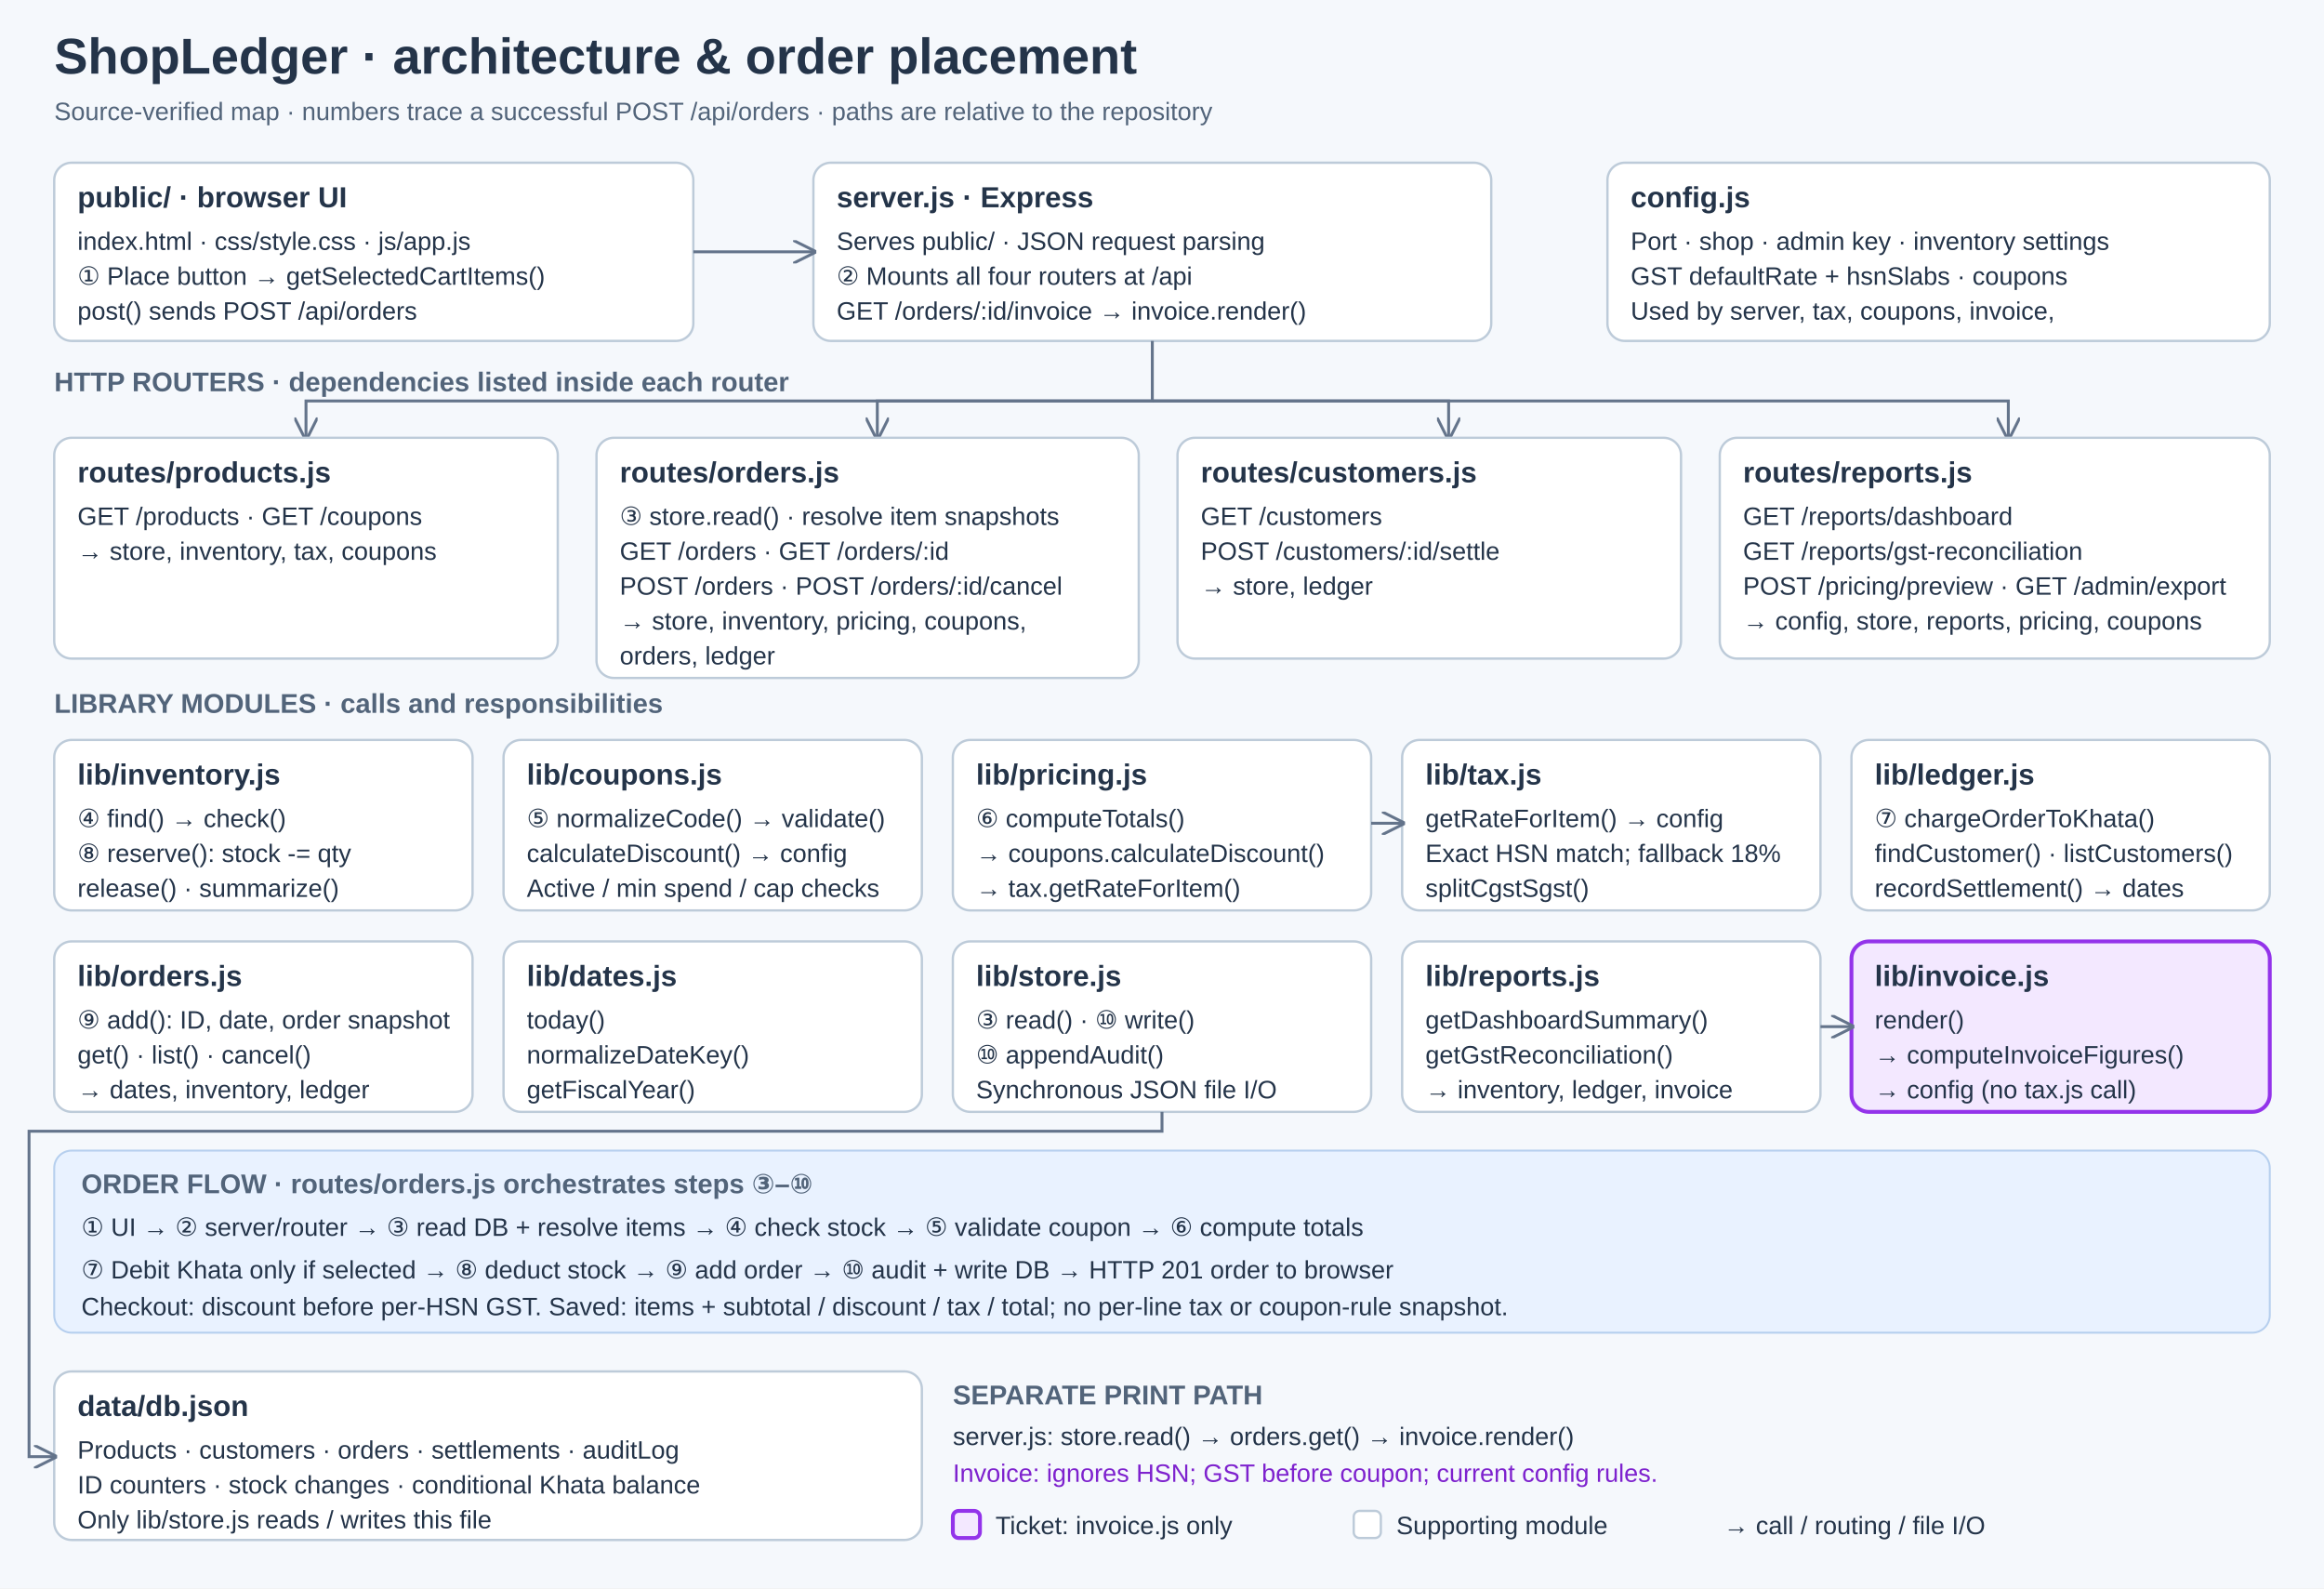
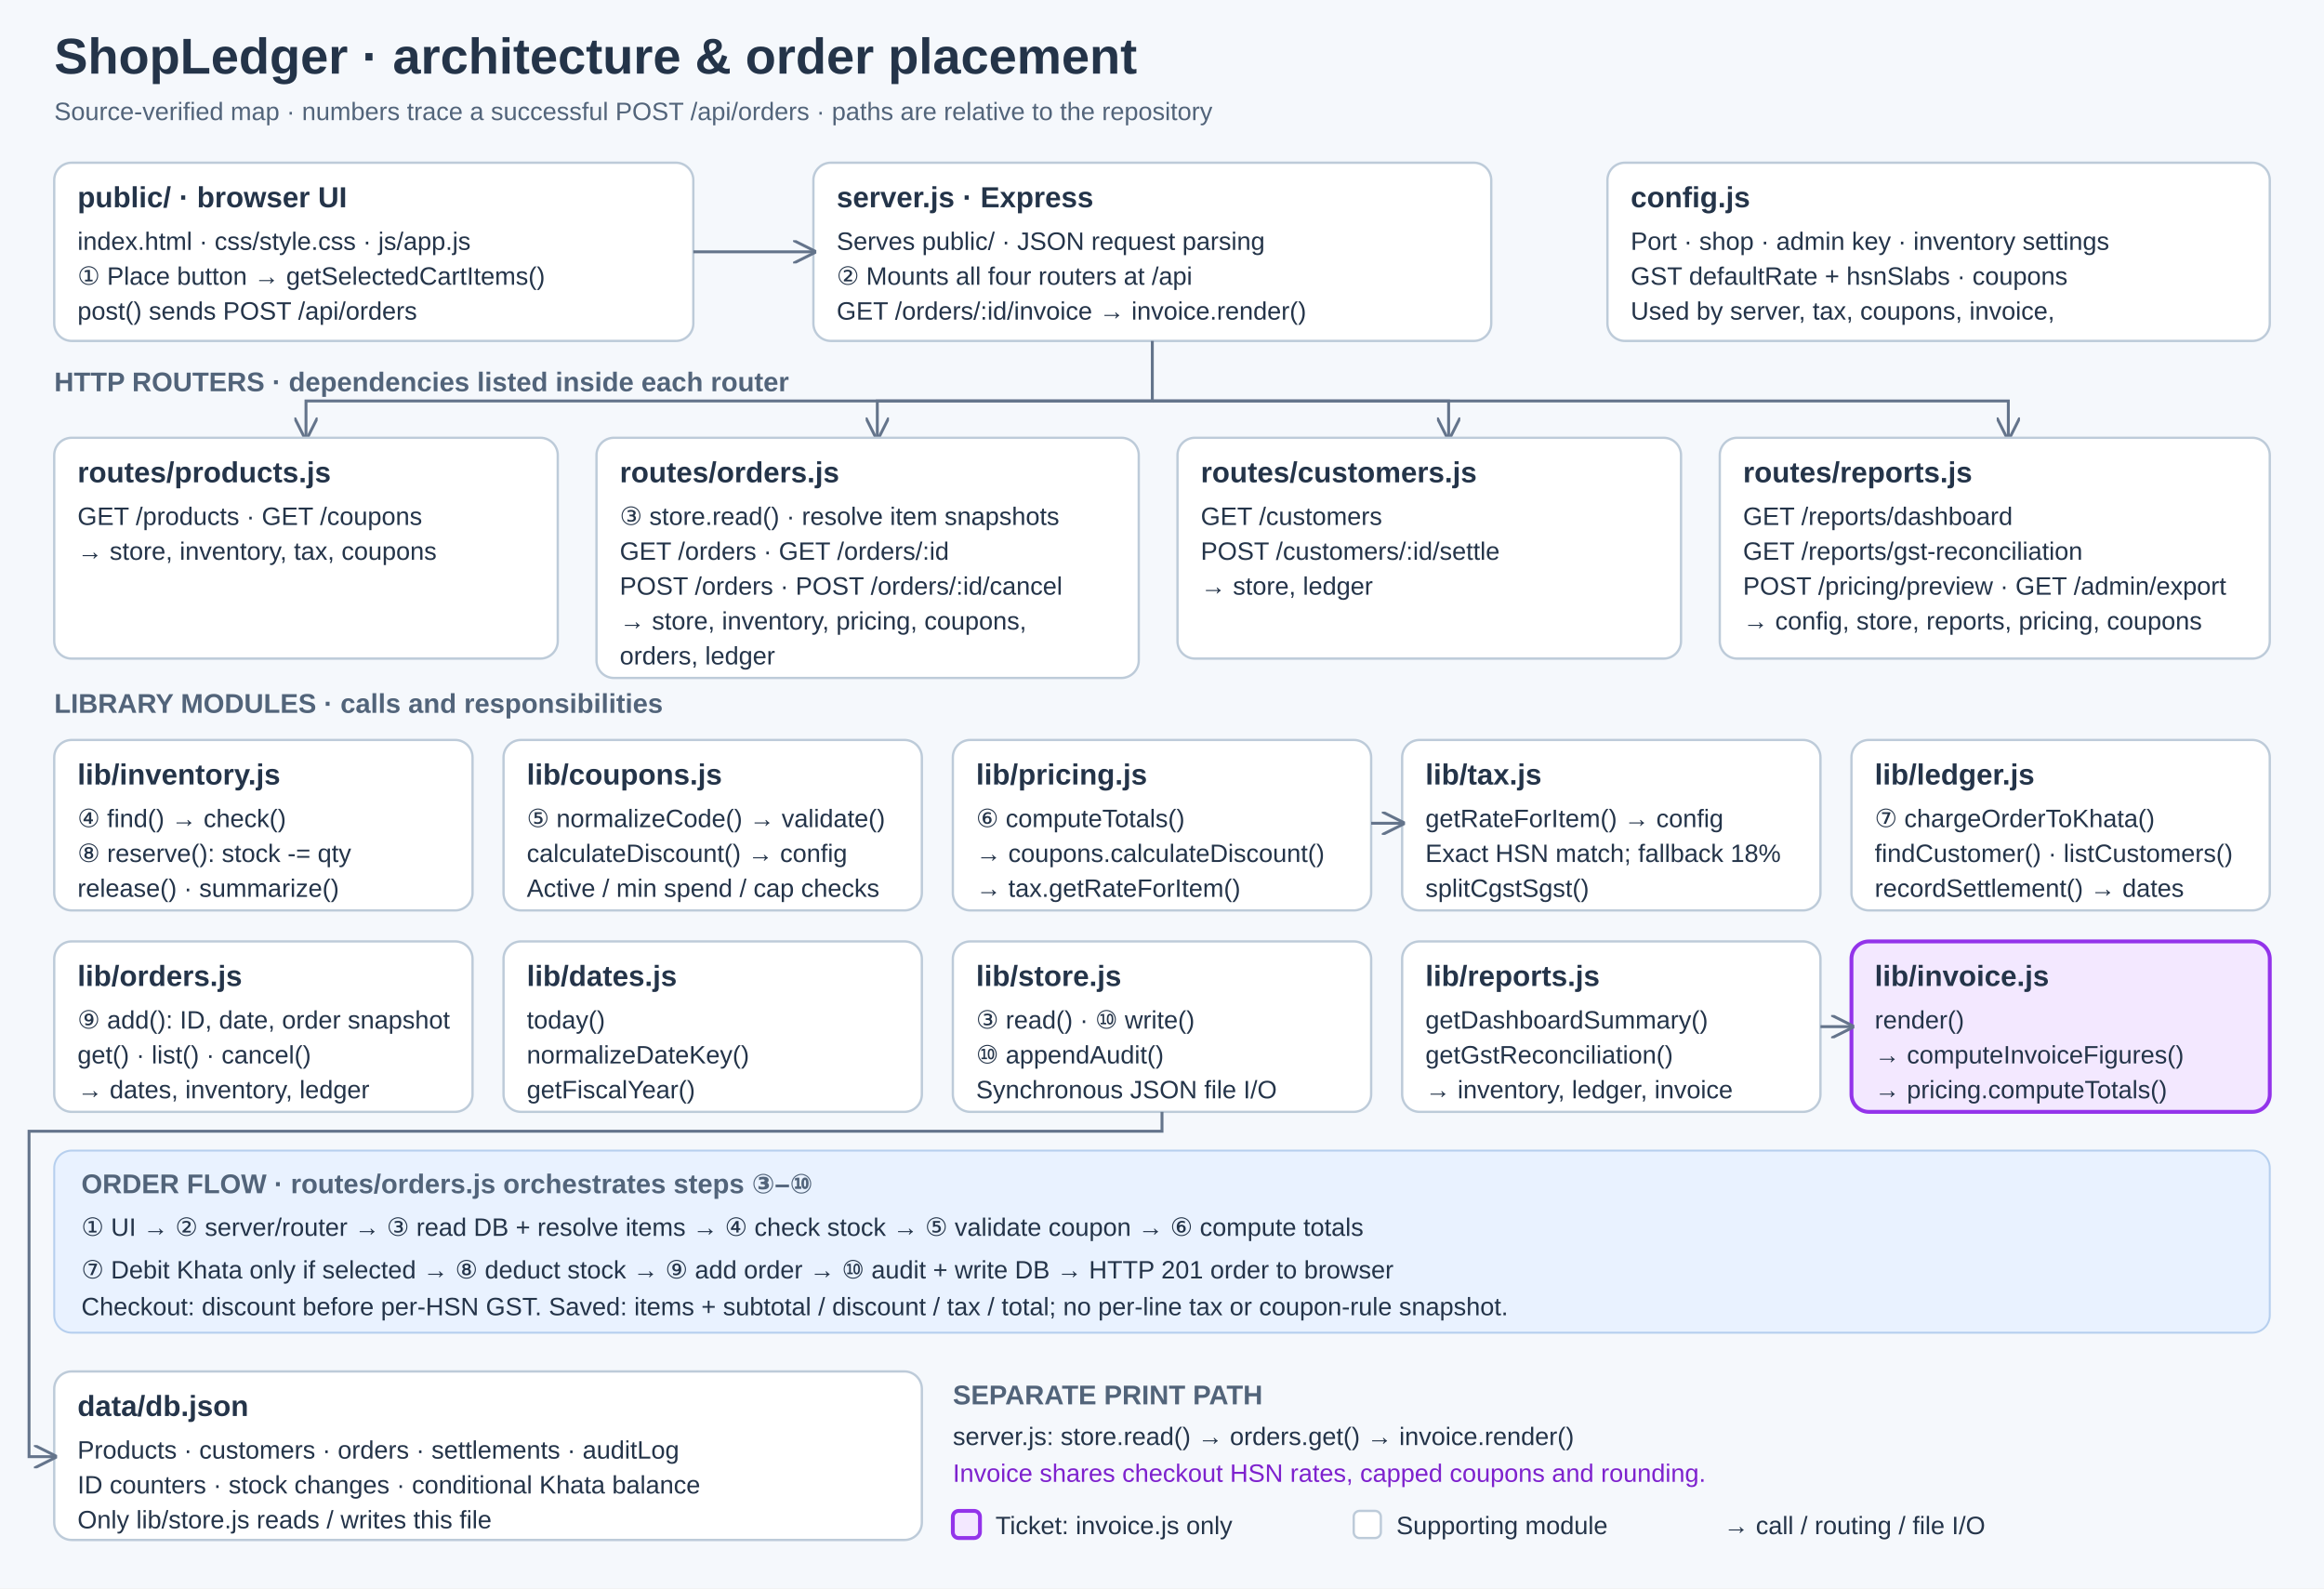
<svg xmlns="http://www.w3.org/2000/svg" width="1200" height="820" viewBox="0 0 1200 820" role="img" aria-labelledby="title desc">
  <defs>
    <marker id="arrow" markerWidth="8" markerHeight="8" refX="7" refY="4" orient="auto">
      <path d="M0 0 L8 4 L0 8" fill="none" stroke="#64748b" />
    </marker>
  </defs>
  <style>text{font-family:Arial,Helvetica,sans-serif;font-size:13px;fill:#243449}.title{font-size:26px;font-weight:bold}.section{font-size:14px;font-weight:bold;fill:#52647a}.name{font-size:15px;font-weight:bold}.box{fill:#fff;stroke:#bdcbd9;stroke-width:1.2}.ticket{fill:#f3e8ff;stroke:#9333ea;stroke-width:2}.edge{fill:none;stroke:#64748b;stroke-width:1.5;marker-end:url(#arrow)}.muted{fill:#52647a}.purple{fill:#7e22ce}</style>
  <rect width="1200" height="820" fill="#f5f8fc" />
  <text x="28" y="38" class="title">ShopLedger · architecture &amp; order placement</text>
  <text x="28" y="62" class="muted">Source-verified map · numbers trace a successful POST /api/orders · paths are relative to the repository</text>
  <rect x="28" y="84" width="330" height="92" rx="9" class="box" />
  <text x="40" y="107" class="name">public/ · browser UI</text>
  <text x="40" y="129" class="">index.html · css/style.css · js/app.js</text>
  <text x="40" y="147" class="">① Place button → getSelectedCartItems()</text>
  <text x="40" y="165" class="">post() sends POST /api/orders</text>
  <rect x="420" y="84" width="350" height="92" rx="9" class="box" />
  <text x="432" y="107" class="name">server.js · Express</text>
  <text x="432" y="129" class="">Serves public/ · JSON request parsing</text>
  <text x="432" y="147" class="">② Mounts all four routers at /api</text>
  <text x="432" y="165" class="">GET /orders/:id/invoice → invoice.render()</text>
  <rect x="830" y="84" width="342" height="92" rx="9" class="box" />
  <text x="842" y="107" class="name">config.js</text>
  <text x="842" y="129" class="">Port · shop · admin key · inventory settings</text>
  <text x="842" y="147" class="">GST defaultRate + hsnSlabs · coupons</text>
  <text x="842" y="165" class="">Used by server, tax, coupons, invoice,</text>
  <path d="M358 130 H420" class="edge" />
  <path d="M595 176 V207 H158 V226" class="edge" />
  <path d="M595 207 H453 V226" class="edge" />
  <path d="M595 207 H748 V226" class="edge" />
  <path d="M595 207 H1037 V226" class="edge" />
  <text x="28" y="202" class="section">HTTP ROUTERS · dependencies listed inside each router</text>
  <rect x="28" y="226" width="260" height="114" rx="9" class="box" />
  <text x="40" y="249" class="name">routes/products.js</text>
  <text x="40" y="271" class="">GET /products · GET /coupons</text>
  <text x="40" y="289" class="">→ store, inventory, tax, coupons</text>
  <rect x="308" y="226" width="280" height="124" rx="9" class="box" />
  <text x="320" y="249" class="name">routes/orders.js</text>
  <text x="320" y="271" class="">③ store.read() · resolve item snapshots</text>
  <text x="320" y="289" class="">GET /orders · GET /orders/:id</text>
  <text x="320" y="307" class="">POST /orders · POST /orders/:id/cancel</text>
  <text x="320" y="325" class="">→ store, inventory, pricing, coupons,</text>
  <text x="320" y="343" class="">   orders, ledger</text>
  <rect x="608" y="226" width="260" height="114" rx="9" class="box" />
  <text x="620" y="249" class="name">routes/customers.js</text>
  <text x="620" y="271" class="">GET /customers</text>
  <text x="620" y="289" class="">POST /customers/:id/settle</text>
  <text x="620" y="307" class="">→ store, ledger</text>
  <rect x="888" y="226" width="284" height="114" rx="9" class="box" />
  <text x="900" y="249" class="name">routes/reports.js</text>
  <text x="900" y="271" class="">GET /reports/dashboard</text>
  <text x="900" y="289" class="">GET /reports/gst-reconciliation</text>
  <text x="900" y="307" class="">POST /pricing/preview · GET /admin/export</text>
  <text x="900" y="325" class="">→ config, store, reports, pricing, coupons</text>
  <text x="28" y="368" class="section">LIBRARY MODULES · calls and responsibilities</text>
  <rect x="28" y="382" width="216" height="88" rx="9" class="box" />
  <text x="40" y="405" class="name">lib/inventory.js</text>
  <text x="40" y="427" class="">④ find() → check()</text>
  <text x="40" y="445" class="">⑧ reserve(): stock -= qty</text>
  <text x="40" y="463" class="">release() · summarize()</text>
  <rect x="260" y="382" width="216" height="88" rx="9" class="box" />
  <text x="272" y="405" class="name">lib/coupons.js</text>
  <text x="272" y="427" class="">⑤ normalizeCode() → validate()</text>
  <text x="272" y="445" class="">calculateDiscount() → config</text>
  <text x="272" y="463" class="">Active / min spend / cap checks</text>
  <rect x="492" y="382" width="216" height="88" rx="9" class="box" />
  <text x="504" y="405" class="name">lib/pricing.js</text>
  <text x="504" y="427" class="">⑥ computeTotals()</text>
  <text x="504" y="445" class="">→ coupons.calculateDiscount()</text>
  <text x="504" y="463" class="">→ tax.getRateForItem()</text>
  <rect x="724" y="382" width="216" height="88" rx="9" class="box" />
  <text x="736" y="405" class="name">lib/tax.js</text>
  <text x="736" y="427" class="">getRateForItem() → config</text>
  <text x="736" y="445" class="">Exact HSN match; fallback 18%</text>
  <text x="736" y="463" class="">splitCgstSgst()</text>
  <rect x="956" y="382" width="216" height="88" rx="9" class="box" />
  <text x="968" y="405" class="name">lib/ledger.js</text>
  <text x="968" y="427" class="">⑦ chargeOrderToKhata()</text>
  <text x="968" y="445" class="">findCustomer() · listCustomers()</text>
  <text x="968" y="463" class="">recordSettlement() → dates</text>
  <rect x="28" y="486" width="216" height="88" rx="9" class="box" />
  <text x="40" y="509" class="name">lib/orders.js</text>
  <text x="40" y="531" class="">⑨ add(): ID, date, order snapshot</text>
  <text x="40" y="549" class="">get() · list() · cancel()</text>
  <text x="40" y="567" class="">→ dates, inventory, ledger</text>
  <rect x="260" y="486" width="216" height="88" rx="9" class="box" />
  <text x="272" y="509" class="name">lib/dates.js</text>
  <text x="272" y="531" class="">today()</text>
  <text x="272" y="549" class="">normalizeDateKey()</text>
  <text x="272" y="567" class="">getFiscalYear()</text>
  <rect x="492" y="486" width="216" height="88" rx="9" class="box" />
  <text x="504" y="509" class="name">lib/store.js</text>
  <text x="504" y="531" class="">③ read() · ⑩ write()</text>
  <text x="504" y="549" class="">⑩ appendAudit()</text>
  <text x="504" y="567" class="">Synchronous JSON file I/O</text>
  <rect x="724" y="486" width="216" height="88" rx="9" class="box" />
  <text x="736" y="509" class="name">lib/reports.js</text>
  <text x="736" y="531" class="">getDashboardSummary()</text>
  <text x="736" y="549" class="">getGstReconciliation()</text>
  <text x="736" y="567" class="">→ inventory, ledger, invoice</text>
  <rect x="956" y="486" width="216" height="88" rx="9" class="ticket" />
  <text x="968" y="509" class="name">lib/invoice.js</text>
  <text x="968" y="531" class="">render()</text>
  <text x="968" y="549" class="">→ computeInvoiceFigures()</text>
-   <text x="968" y="567" class="">→ config (no tax.js call)</text>
+   <text x="968" y="567" class="">→ pricing.computeTotals()</text>
  <path d="M708 425 H724" class="edge" />
  <path d="M940 530 H956" class="edge" />
  <rect x="28" y="594" width="1144" height="94" rx="9" fill="#e9f2ff" stroke="#b6cfee" />
  <text x="42" y="616" class="section">ORDER FLOW · routes/orders.js orchestrates steps ③–⑩</text>
  <text x="42" y="638" class="">① UI → ② server/router → ③ read DB + resolve items → ④ check stock → ⑤ validate coupon → ⑥ compute totals</text>
  <text x="42" y="660" class="">⑦ Debit Khata only if selected → ⑧ deduct stock → ⑨ add order → ⑩ audit + write DB → HTTP 201 order to browser</text>
  <text x="42" y="679" class="">Checkout: discount before per-HSN GST. Saved: items + subtotal / discount / tax / total; no per-line tax or coupon-rule snapshot.</text>
  <rect x="28" y="708" width="448" height="87" rx="9" class="box" />
  <text x="40" y="731" class="name">data/db.json</text>
  <text x="40" y="753" class="">Products · customers · orders · settlements · auditLog</text>
  <text x="40" y="771" class="">ID counters · stock changes · conditional Khata balance</text>
  <text x="40" y="789" class="">Only lib/store.js reads / writes this file</text>
  <path d="M600 574 V584 H15 V752 H28" class="edge" />
  <text x="492" y="725" class="section">SEPARATE PRINT PATH</text>
  <text x="492" y="746" class="">server.js: store.read() → orders.get() → invoice.render()</text>
-   <text x="492" y="765" class="purple">Invoice: ignores HSN; GST before coupon; current config rules.</text>
+   <text x="492" y="765" class="purple">Invoice shares checkout HSN rates, capped coupons and rounding.</text>
  <rect x="492" y="780" width="14" height="14" rx="3" class="ticket" />
  <text x="514" y="792" class="">Ticket: invoice.js only</text>
  <rect x="699" y="780" width="14" height="14" rx="3" class="box" />
  <text x="721" y="792" class="">Supporting module</text>
  <text x="890" y="792" class="">→ call / routing / file I/O</text>
</svg>
